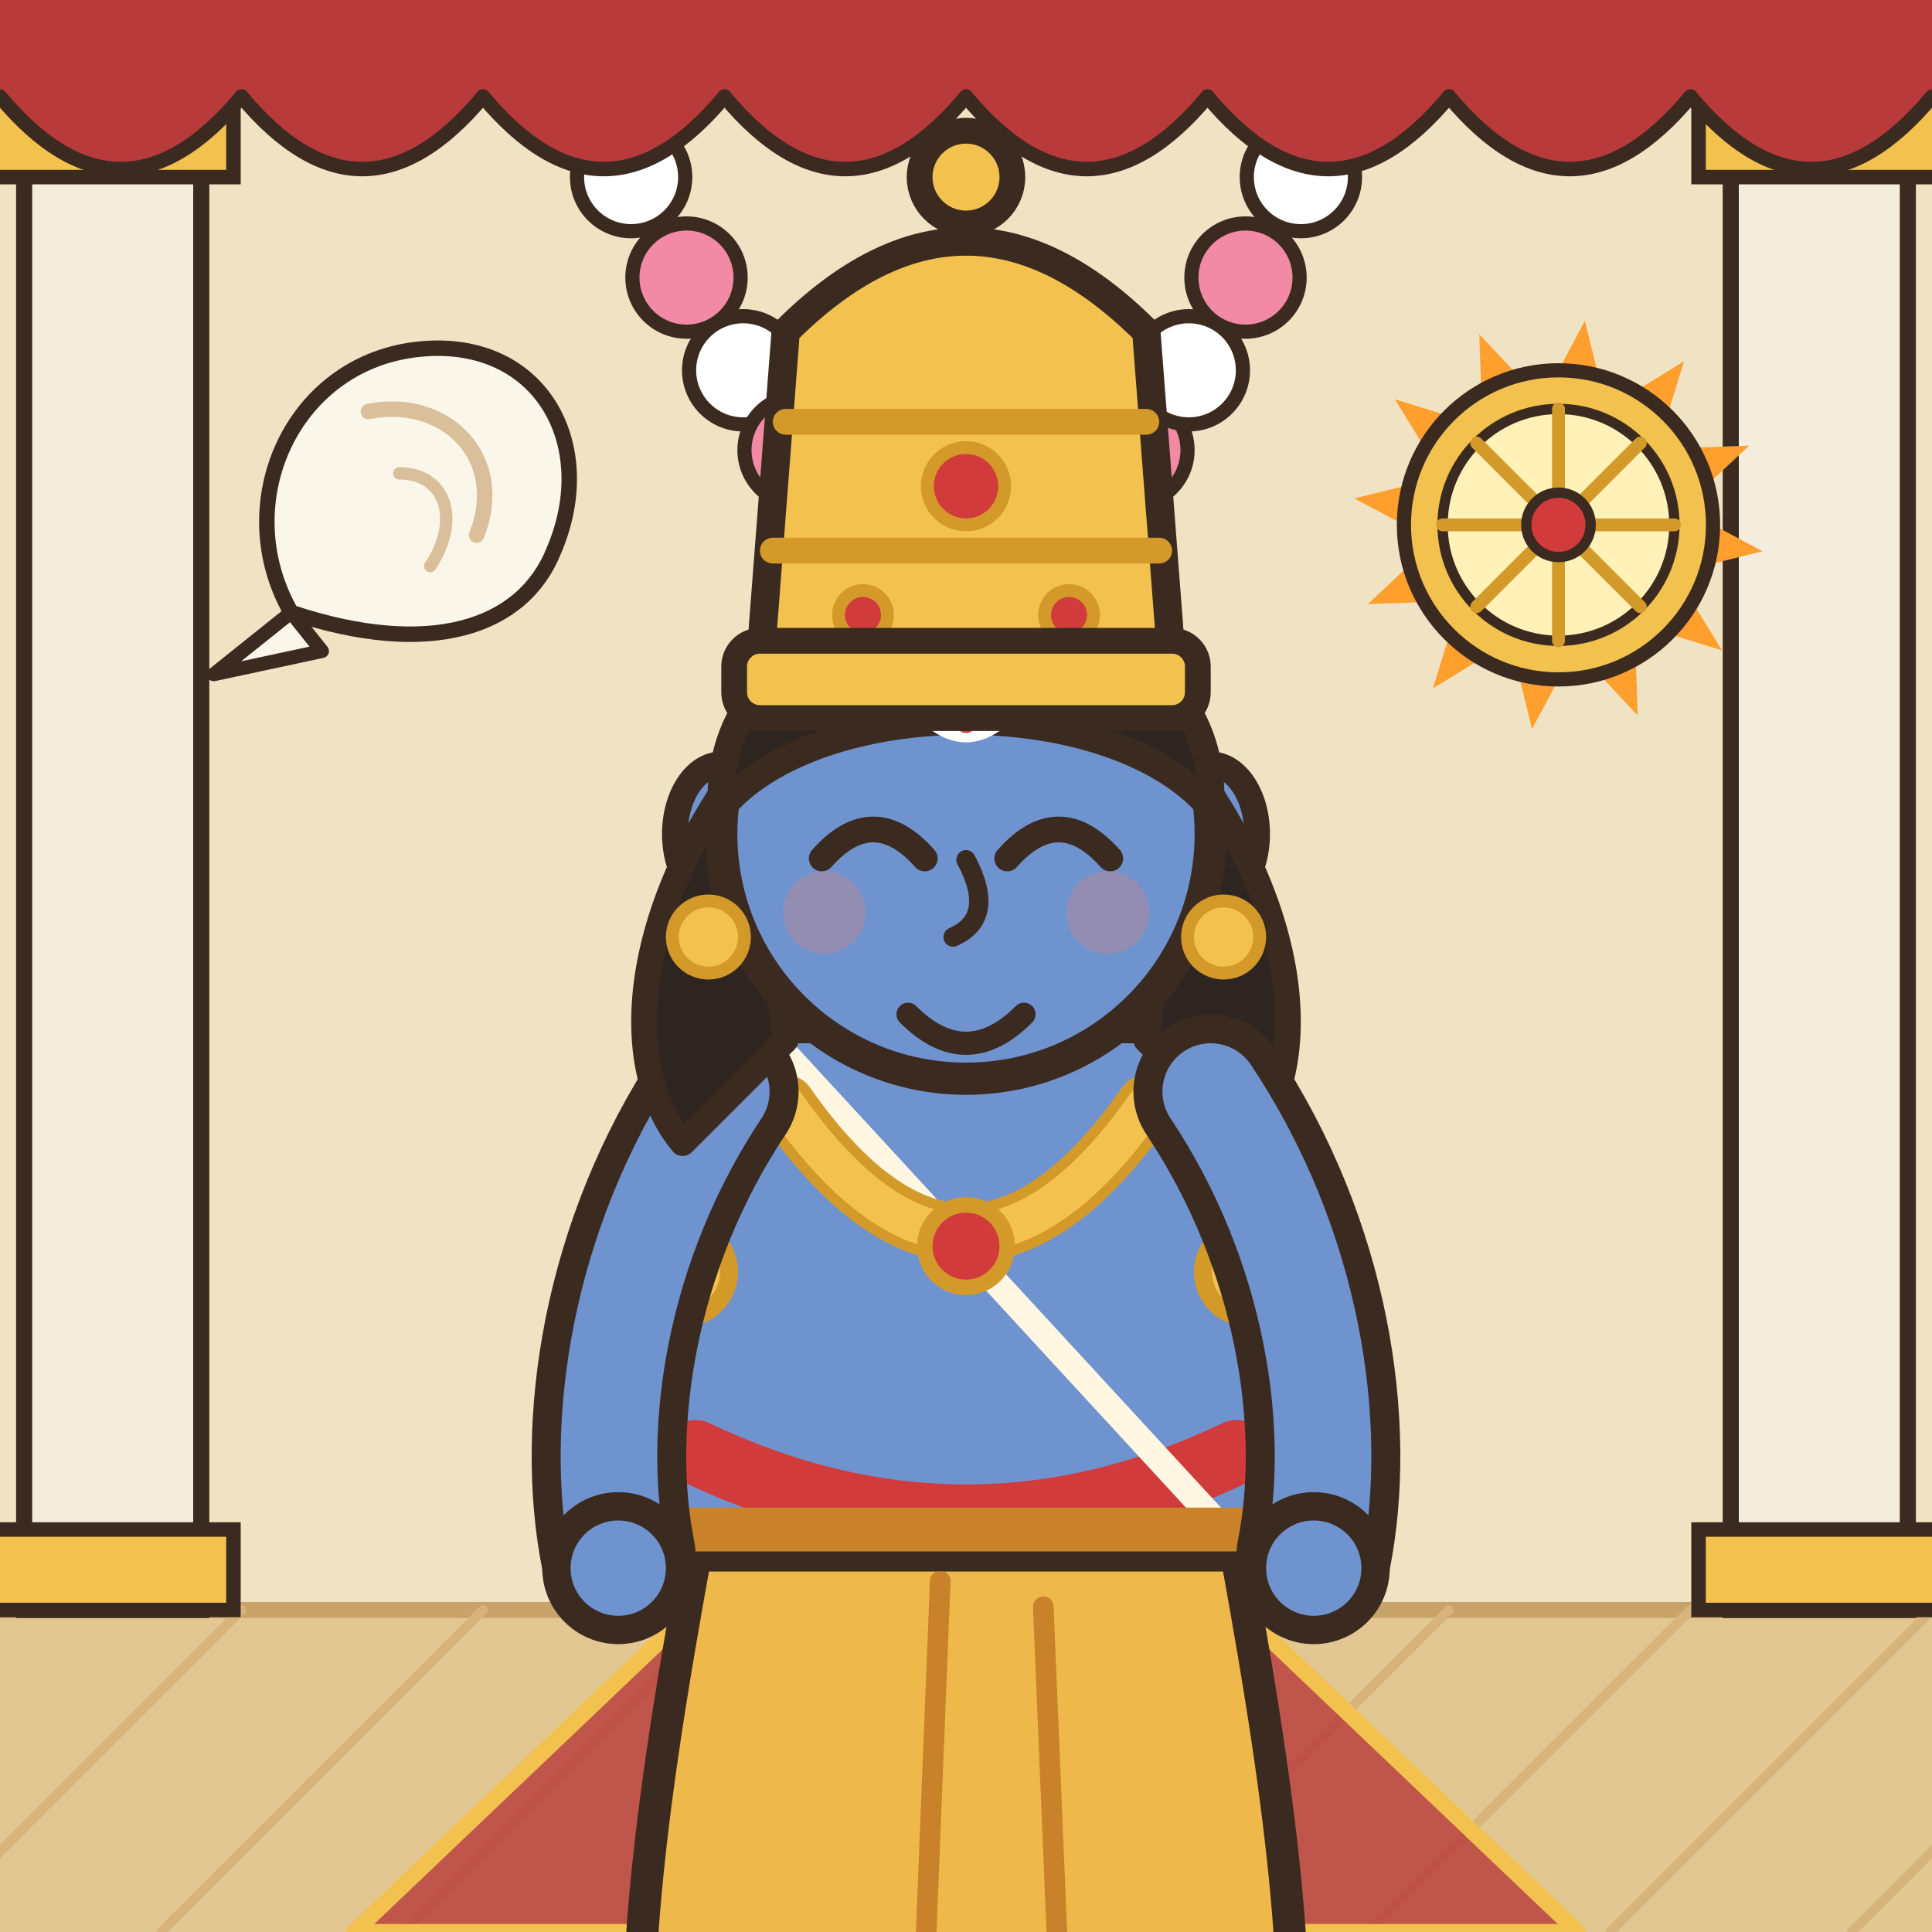
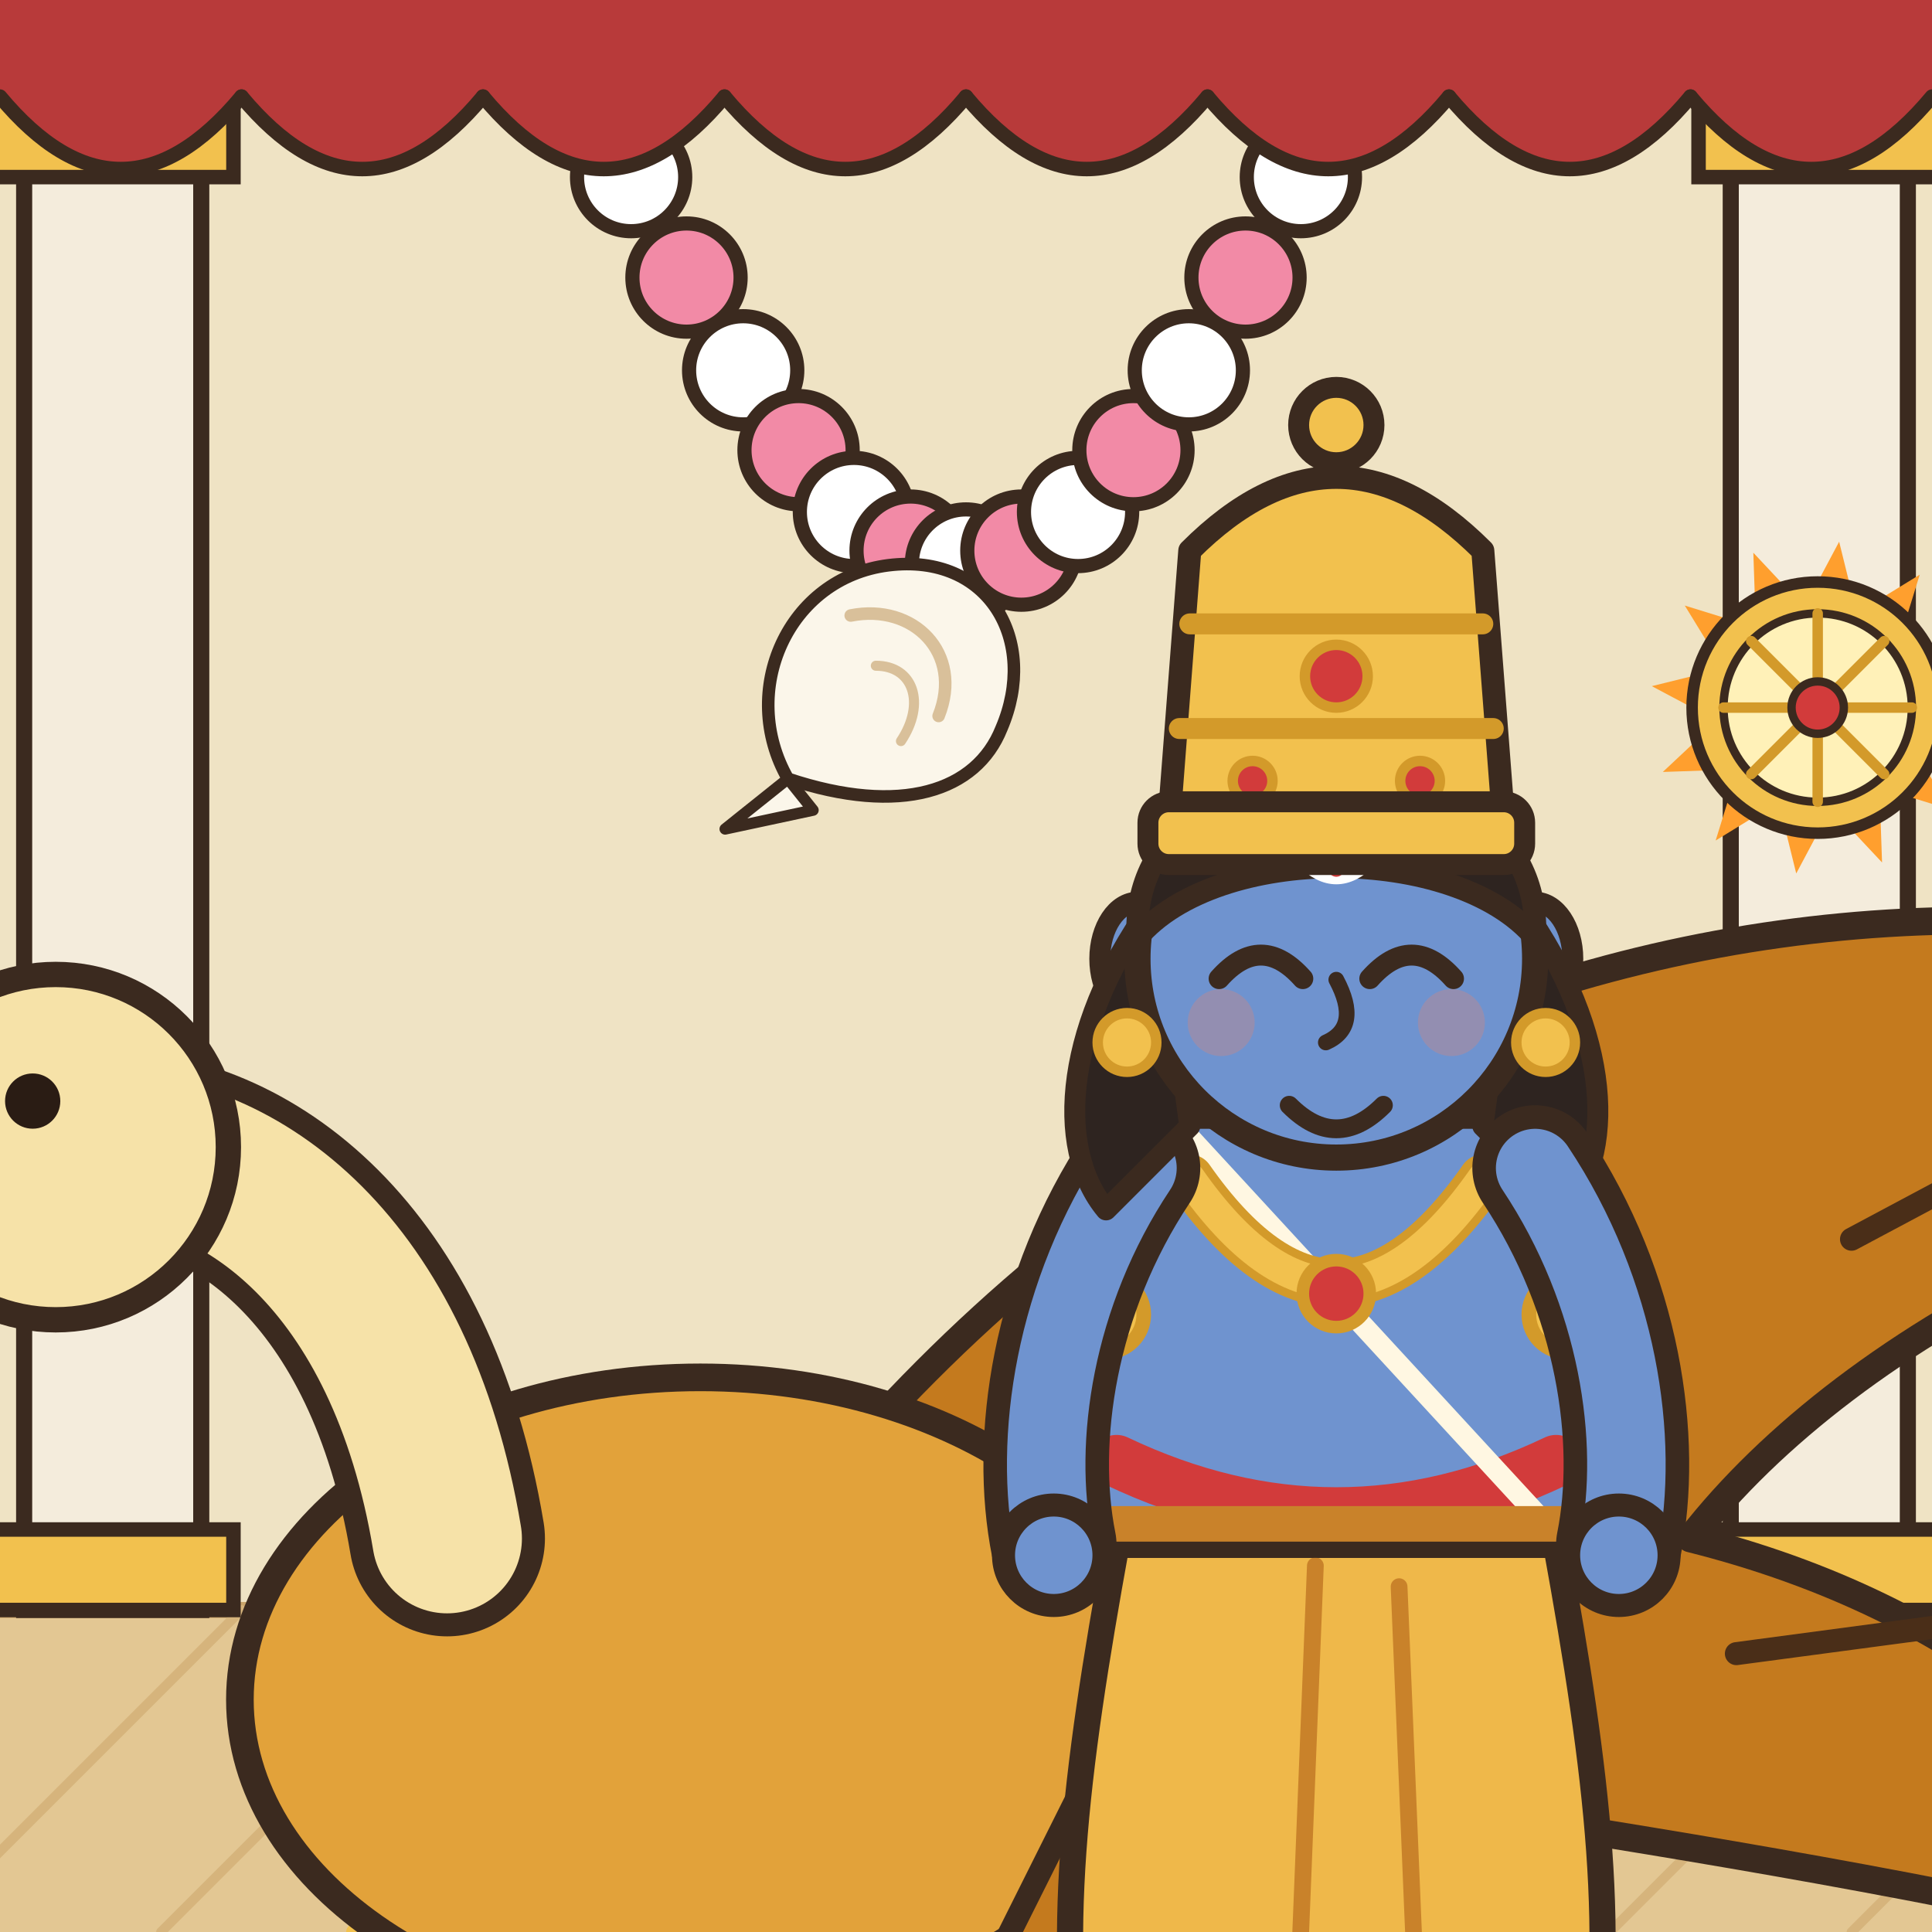
<svg xmlns="http://www.w3.org/2000/svg" viewBox="0 0 240 240" width="240" height="240" role="img">
  <defs>
    <linearGradient id="sky" x1="0" y1="0" x2="0" y2="1">
      <stop offset="0" stop-color="#f6e3c0" />
      <stop offset=".6" stop-color="#f9ecd6" />
      <stop offset="1" stop-color="#f9ecd6" />
    </linearGradient>
    <linearGradient id="water" x1="0" y1="0" x2="0" y2="1">
      <stop offset="0" stop-color="#86cde3" />
      <stop offset="1" stop-color="#5cb0cf" />
    </linearGradient>
    <radialGradient id="glow" cx=".5" cy=".5" r=".5">
      <stop offset="0" stop-color="#fffbe6" />
      <stop offset="1" stop-color="#ffe9a8" stop-opacity="0" />
    </radialGradient>
  </defs>
  <rect x="0" y="0" width="240" height="200" rx="0" fill="#efe3c4" stroke="none" stroke-width="0" />
  <rect x="0" y="200" width="240" height="40" rx="0" fill="#e3c793" stroke="none" stroke-width="0" />
  <path d="M0,200 L240,200" fill="none" stroke="#c9a46a" stroke-width="2" stroke-linejoin="round" stroke-linecap="round" />
  <path d="M0,200 L-40,240" fill="none" stroke="#d6b47c" stroke-width="1.2" stroke-linejoin="round" stroke-linecap="round" />
  <path d="M30,200 L-10,240" fill="none" stroke="#d6b47c" stroke-width="1.2" stroke-linejoin="round" stroke-linecap="round" />
  <path d="M60,200 L20,240" fill="none" stroke="#d6b47c" stroke-width="1.2" stroke-linejoin="round" stroke-linecap="round" />
  <path d="M90,200 L50,240" fill="none" stroke="#d6b47c" stroke-width="1.2" stroke-linejoin="round" stroke-linecap="round" />
  <path d="M120,200 L80,240" fill="none" stroke="#d6b47c" stroke-width="1.2" stroke-linejoin="round" stroke-linecap="round" />
  <path d="M150,200 L110,240" fill="none" stroke="#d6b47c" stroke-width="1.2" stroke-linejoin="round" stroke-linecap="round" />
  <path d="M180,200 L140,240" fill="none" stroke="#d6b47c" stroke-width="1.2" stroke-linejoin="round" stroke-linecap="round" />
  <path d="M210,200 L170,240" fill="none" stroke="#d6b47c" stroke-width="1.2" stroke-linejoin="round" stroke-linecap="round" />
  <path d="M240,200 L200,240" fill="none" stroke="#d6b47c" stroke-width="1.2" stroke-linejoin="round" stroke-linecap="round" />
  <path d="M270,200 L230,240" fill="none" stroke="#d6b47c" stroke-width="1.2" stroke-linejoin="round" stroke-linecap="round" />
  <path d="M86,200 L154,200 L196,240 L44,240 Z" fill="#b83a3a" stroke="none" stroke-width="2.5" stroke-linejoin="round" stroke-linecap="round" opacity="0.8" />
  <path d="M86,200 L154,200 L196,240 L44,240 Z" fill="none" stroke="#f2c14e" stroke-width="2" stroke-linejoin="round" stroke-linecap="round" />
  <g transform="translate(120,22) scale(1.6,1.6)">
    <circle cx="-26.0" cy="0.0" r="4.2" fill="#ffffff" stroke="#3b2a1f" stroke-width="1.1" />
    <circle cx="-21.7" cy="7.8" r="4.2" fill="#f28aa6" stroke="#3b2a1f" stroke-width="1.1" />
    <circle cx="-17.3" cy="15.0" r="4.2" fill="#ffffff" stroke="#3b2a1f" stroke-width="1.1" />
    <circle cx="-13.0" cy="21.2" r="4.2" fill="#f28aa6" stroke="#3b2a1f" stroke-width="1.1" />
    <circle cx="-8.7" cy="26.0" r="4.2" fill="#ffffff" stroke="#3b2a1f" stroke-width="1.1" />
    <circle cx="-4.3" cy="29.0" r="4.2" fill="#f28aa6" stroke="#3b2a1f" stroke-width="1.1" />
    <circle cx="0.0" cy="30.0" r="4.2" fill="#ffffff" stroke="#3b2a1f" stroke-width="1.1" />
    <circle cx="4.3" cy="29.0" r="4.2" fill="#f28aa6" stroke="#3b2a1f" stroke-width="1.1" />
    <circle cx="8.7" cy="26.0" r="4.2" fill="#ffffff" stroke="#3b2a1f" stroke-width="1.1" />
    <circle cx="13.0" cy="21.2" r="4.2" fill="#f28aa6" stroke="#3b2a1f" stroke-width="1.1" />
    <circle cx="17.3" cy="15.0" r="4.2" fill="#ffffff" stroke="#3b2a1f" stroke-width="1.1" />
    <circle cx="21.7" cy="7.8" r="4.2" fill="#f28aa6" stroke="#3b2a1f" stroke-width="1.1" />
    <circle cx="26.0" cy="3.7e-15" r="4.2" fill="#ffffff" stroke="#3b2a1f" stroke-width="1.1" />
  </g>
  <rect x="3" y="18" width="22" height="182" rx="0" fill="#f4ecdc" stroke="#3b2a1f" stroke-width="2" />
  <rect x="-1" y="12" width="30" height="10" rx="0" fill="#f2c14e" stroke="#3b2a1f" stroke-width="1.8" />
  <rect x="-1" y="190" width="30" height="10" rx="0" fill="#f2c14e" stroke="#3b2a1f" stroke-width="1.8" />
  <rect x="215" y="18" width="22" height="182" rx="0" fill="#f4ecdc" stroke="#3b2a1f" stroke-width="2" />
  <rect x="211" y="12" width="30" height="10" rx="0" fill="#f2c14e" stroke="#3b2a1f" stroke-width="1.8" />
  <rect x="211" y="190" width="30" height="10" rx="0" fill="#f2c14e" stroke="#3b2a1f" stroke-width="1.8" />
  <rect x="0" y="0" width="240" height="12" rx="0" fill="#b83a3a" stroke="none" stroke-width="0" />
  <path d="M0,12 Q15,30 30,12" fill="#b83a3a" stroke="#3b2a1f" stroke-width="1.8" stroke-linejoin="round" stroke-linecap="round" />
  <path d="M30,12 Q45,30 60,12" fill="#b83a3a" stroke="#3b2a1f" stroke-width="1.8" stroke-linejoin="round" stroke-linecap="round" />
  <path d="M60,12 Q75,30 90,12" fill="#b83a3a" stroke="#3b2a1f" stroke-width="1.8" stroke-linejoin="round" stroke-linecap="round" />
  <path d="M90,12 Q105,30 120,12" fill="#b83a3a" stroke="#3b2a1f" stroke-width="1.8" stroke-linejoin="round" stroke-linecap="round" />
  <path d="M120,12 Q135,30 150,12" fill="#b83a3a" stroke="#3b2a1f" stroke-width="1.8" stroke-linejoin="round" stroke-linecap="round" />
  <path d="M150,12 Q165,30 180,12" fill="#b83a3a" stroke="#3b2a1f" stroke-width="1.8" stroke-linejoin="round" stroke-linecap="round" />
  <path d="M180,12 Q195,30 210,12" fill="#b83a3a" stroke="#3b2a1f" stroke-width="1.8" stroke-linejoin="round" stroke-linecap="round" />
  <path d="M210,12 Q225,30 240,12" fill="#b83a3a" stroke="#3b2a1f" stroke-width="1.8" stroke-linejoin="round" stroke-linecap="round" />
-   <g transform="translate(120,308.4) scale(1.6,1.6)">
+   <g transform="translate(74,285.5) scale(-1.3,1.3)">
+     <g transform="translate(-10,0) scale(1.1,1.1)">
+       <g transform="translate(0,0) scale(1,1)">
+         <path d="M-10,-70 C-60,-130 -130,-128 -170,-104 C-130,-100 -100,-84 -86,-66 C-110,-60 -126,-46 -132,-30 C-90,-40 -50,-44 -20,-50 Z" fill="#c47a1e" stroke="#3b2a1f" stroke-width="2.4" stroke-linejoin="round" stroke-linecap="round" />
+         <path d="M-130,-108 L-100,-92 M-120,-60 L-90,-56" fill="none" stroke="#4a2e18" stroke-width="2" stroke-linejoin="round" stroke-linecap="round" />
+         <ellipse cx="0" cy="-52" rx="40" ry="28" fill="#e2a23a" stroke="#3b2a1f" stroke-width="2.4" />
+         <path d="M-34,-46 C-60,-40 -78,-26 -84,-12 C-60,-20 -42,-26 -26,-30 Z" fill="#c47a1e" stroke="#3b2a1f" stroke-width="2" stroke-linejoin="round" stroke-linecap="round" />
+         <path d="M22,-66 C26,-90 40,-100 52,-100" fill="none" stroke="#3b2a1f" stroke-width="17" stroke-linejoin="round" stroke-linecap="round" />
+         <path d="M22,-66 C26,-90 40,-100 52,-100" fill="none" stroke="#f6e2a8" stroke-width="13" stroke-linejoin="round" stroke-linecap="round" />
+         <circle cx="56" cy="-100" r="15" fill="#f6e2a8" stroke="#3b2a1f" stroke-width="2.2" />
+         <path d="M68,-104 C82,-102 84,-90 74,-88 L68,-94 Z" fill="#e2b23a" stroke="#3b2a1f" stroke-width="1.8" stroke-linejoin="round" stroke-linecap="round" />
+         <circle cx="58" cy="-104" r="2.4" fill="#2a1c14" stroke="none" stroke-width="2.5" />
+         <path d="M-6,-26 L-10,0 M8,-26 L12,0 M-16,0 L-4,0 M4,0 L18,0" fill="none" stroke="#d2a23a" stroke-width="3.4" stroke-linejoin="round" stroke-linecap="round" />
+       </g>
+     </g>
+   </g>
+   <g transform="translate(166,285.5) scale(1.3,1.3)">
    <path d="M-17.0,-128 C-25.0,-88 -19.0,-58 -13.0,-38 L-5.0,-40 C-9.0,-68 -11.0,-98 -9.0,-128 Z" fill="#2e2420" stroke="#3b2a1f" stroke-width="2.2" stroke-linejoin="round" stroke-linecap="round" />
    <ellipse cx="-10" cy="-3" rx="9" ry="4" fill="#6f93cf" stroke="#3b2a1f" stroke-width="2" />
    <ellipse cx="10" cy="-3" rx="9" ry="4" fill="#6f93cf" stroke="#3b2a1f" stroke-width="2" />
    <path d="M-9,-20 L-10,-6" fill="none" stroke="#3b2a1f" stroke-width="12.5" stroke-linejoin="round" stroke-linecap="round" />
    <path d="M-9,-20 L-10,-6" fill="none" stroke="#6f93cf" stroke-width="8" stroke-linejoin="round" stroke-linecap="round" />
    <path d="M9,-20 L10,-6" fill="none" stroke="#3b2a1f" stroke-width="12.5" stroke-linejoin="round" stroke-linecap="round" />
    <path d="M9,-20 L10,-6" fill="none" stroke="#6f93cf" stroke-width="8" stroke-linejoin="round" stroke-linecap="round" />
    <path d="M-21,-72 C-25,-50 -27,-34 -24,-18 L24,-18 C27,-34 25,-50 21,-72 Z" fill="#efb84a" stroke="#3b2a1f" stroke-width="2.5" stroke-linejoin="round" stroke-linecap="round" />
    <path d="M-2,-70 L-4,-20 M6,-68 L8,-20" fill="none" stroke="#c9822a" stroke-width="1.6" stroke-linejoin="round" stroke-linecap="round" />
    <path d="M-24,-19 L24,-19" fill="none" stroke="#f2c14e" stroke-width="3" stroke-linejoin="round" stroke-linecap="round" />
    <g transform="translate(0,0) scale(1,1)">
      <path d="M-20,-113 C-25,-100 -25,-84 -23,-72 L23,-72 C25,-84 25,-100 20,-113 Z" fill="#6f93cf" stroke="#3b2a1f" stroke-width="2.5" stroke-linejoin="round" stroke-linecap="round" />
      <path d="M-21,-80 Q0,-70 21,-80" fill="none" stroke="#d23b3b" stroke-width="5" stroke-linejoin="round" stroke-linecap="round" />
      <path d="M-15,-112 L20,-74" fill="none" stroke="#fff7e2" stroke-width="2" stroke-linejoin="round" stroke-linecap="round" />
      <path d="M-23,-74 L23,-74" fill="none" stroke="#c9822a" stroke-width="3.4" stroke-linejoin="round" stroke-linecap="round" />
      <path d="M-14,-107 Q0,-87 14,-107" fill="none" stroke="#d39a2a" stroke-width="4.6" stroke-linejoin="round" stroke-linecap="round" />
      <path d="M-14,-107 Q0,-87 14,-107" fill="none" stroke="#f2c14e" stroke-width="3" stroke-linejoin="round" stroke-linecap="round" />
      <circle cx="0" cy="-96" r="3.2" fill="#d23b3b" stroke="#d39a2a" stroke-width="1.2" />
      <circle cx="-22" cy="-94" r="3.6" fill="#f2c14e" stroke="#d39a2a" stroke-width="1.4" />
      <circle cx="22" cy="-94" r="3.6" fill="#f2c14e" stroke="#d39a2a" stroke-width="1.4" />
      <path d="M-19,-108 C-27,-96 -29,-82 -27,-72" fill="none" stroke="#3b2a1f" stroke-width="12.0" stroke-linejoin="round" stroke-linecap="round" />
      <path d="M-19,-108 C-27,-96 -29,-82 -27,-72" fill="none" stroke="#6f93cf" stroke-width="7.5" stroke-linejoin="round" stroke-linecap="round" />
      <circle cx="-27" cy="-71" r="4.8" fill="#6f93cf" stroke="#3b2a1f" stroke-width="2.2" />
      <ellipse cx="-19.0" cy="-128" rx="3.6" ry="5.4" fill="#6f93cf" stroke="#3b2a1f" stroke-width="2" />
      <ellipse cx="19.0" cy="-128" rx="3.6" ry="5.4" fill="#6f93cf" stroke="#3b2a1f" stroke-width="2" />
      <path d="M-17.0,-134 C-26.0,-122 -27.0,-110 -22.0,-104 L-14.0,-112 Z" fill="#2e2420" stroke="#3b2a1f" stroke-width="2" stroke-linejoin="round" stroke-linecap="round" />
      <path d="M17.0,-134 C26.0,-122 27.0,-110 22.0,-104 L14.0,-112 Z" fill="#2e2420" stroke="#3b2a1f" stroke-width="2" stroke-linejoin="round" stroke-linecap="round" />
      <circle cx="0" cy="-128" r="19.0" fill="#6f93cf" stroke="#3b2a1f" stroke-width="2.5" />
      <path d="M-19.0,-130 C-20.0,-151.0 20.0,-151.0 19.0,-130 C11.4,-139 -11.4,-139 -19.0,-130 Z" fill="#2e2420" stroke="#3b2a1f" stroke-width="2.1" stroke-linejoin="round" stroke-linecap="round" />
      <path d="M-11.2,-126.1 Q-7.2,-130.6 -3.2,-126.1" fill="none" stroke="#3b2a1f" stroke-width="2" stroke-linejoin="round" stroke-linecap="round" />
      <path d="M3.2,-126.1 Q7.2,-130.6 11.2,-126.1" fill="none" stroke="#3b2a1f" stroke-width="2" stroke-linejoin="round" stroke-linecap="round" />
      <path d="M0,-126 Q2.4,-121.5 -1,-120" fill="none" stroke="#3b2a1f" stroke-width="1.5" stroke-linejoin="round" stroke-linecap="round" />
      <circle cx="-11.0" cy="-121.9" r="3.2" fill="#e8846c" stroke="none" stroke-width="2.5" opacity="0.3" />
      <circle cx="11.0" cy="-121.9" r="3.2" fill="#e8846c" stroke="none" stroke-width="2.5" opacity="0.3" />
      <path d="M-4.5,-114 Q0,-109.5 4.5,-114" fill="none" stroke="#3b2a1f" stroke-width="1.8" stroke-linejoin="round" stroke-linecap="round" />
      <g transform="translate(0,-136.6) scale(0.9,0.9)">
        <path d="M-3.4,-1 L-2.4,-9 M3.4,-1 L2.4,-9 M-3.4,-1 Q0,2.4 3.4,-1" fill="none" stroke="#ffffff" stroke-width="1.9" stroke-linejoin="round" stroke-linecap="round" />
        <path d="M0,0 L0,-9" fill="none" stroke="#d23b3b" stroke-width="1.7" stroke-linejoin="round" stroke-linecap="round" />
      </g>
      <circle cx="-20.0" cy="-120" r="2.8" fill="#f2c14e" stroke="#d39a2a" stroke-width="1" />
      <circle cx="20.0" cy="-120" r="2.8" fill="#f2c14e" stroke="#d39a2a" stroke-width="1" />
      <path d="M-16,-141 L-14,-167 Q0,-181 14,-167 L16,-141 Z" fill="#f2c14e" stroke="#3b2a1f" stroke-width="2.2" stroke-linejoin="round" stroke-linecap="round" />
      <path d="M-15,-150 L15,-150 M-14,-160 L14,-160" fill="none" stroke="#d39a2a" stroke-width="2" stroke-linejoin="round" stroke-linecap="round" />
      <circle cx="0" cy="-179" r="3.6" fill="#f2c14e" stroke="#3b2a1f" stroke-width="2" />
      <circle cx="0" cy="-155" r="3" fill="#d23b3b" stroke="#d39a2a" stroke-width="1" />
      <circle cx="-8" cy="-145" r="1.9" fill="#d23b3b" stroke="#d39a2a" stroke-width="1" />
      <circle cx="8" cy="-145" r="1.9" fill="#d23b3b" stroke="#d39a2a" stroke-width="1" />
      <rect x="-18" y="-143" width="36" height="6" rx="2" fill="#f2c14e" stroke="#3b2a1f" stroke-width="2" />
      <path d="M19,-108 C27,-96 29,-82 27,-72" fill="none" stroke="#3b2a1f" stroke-width="12.0" stroke-linejoin="round" stroke-linecap="round" />
      <path d="M19,-108 C27,-96 29,-82 27,-72" fill="none" stroke="#6f93cf" stroke-width="7.5" stroke-linejoin="round" stroke-linecap="round" />
      <circle cx="27" cy="-71" r="4.8" fill="#6f93cf" stroke="#3b2a1f" stroke-width="2.2" />
    </g>
    <g transform="translate(-44,-150) scale(1,1)">
      <g transform="translate(0,0) scale(0.6,0.6)">
        <path d="M-14,8 C-22,-6 -14,-24 2,-26 C18,-28 26,-14 20,0 C16,10 4,14 -14,8 Z" fill="#fbf6ea" stroke="#3b2a1f" stroke-width="2" stroke-linejoin="round" stroke-linecap="round" />
        <path d="M-14,8 L-24,16 L-10,13 Z" fill="#fbf6ea" stroke="#3b2a1f" stroke-width="1.8" stroke-linejoin="round" stroke-linecap="round" />
        <path d="M-4,-18 C6,-20 14,-12 10,-2" fill="none" stroke="#d9c09a" stroke-width="2" stroke-linejoin="round" stroke-linecap="round" />
        <path d="M0,-10 C6,-10 8,-4 4,2" fill="none" stroke="#d9c09a" stroke-width="1.6" stroke-linejoin="round" stroke-linecap="round" />
      </g>
    </g>
    <g transform="translate(46,-152) scale(1,1)">
      <g transform="translate(0,0) scale(0.5,0.5)">
        <path d="M24.0,0.0 L31.7,4.1 L23.2,6.2 Z" fill="#ff9f2e" stroke="none" stroke-width="2.5" stroke-linejoin="round" stroke-linecap="round" />
        <path d="M20.8,12.0 L25.4,19.5 L17.0,16.9 Z" fill="#ff9f2e" stroke="none" stroke-width="2.5" stroke-linejoin="round" stroke-linecap="round" />
        <path d="M12.0,20.8 L12.3,29.6 L6.3,23.2 Z" fill="#ff9f2e" stroke="none" stroke-width="2.5" stroke-linejoin="round" stroke-linecap="round" />
        <path d="M0.0,24.0 L-4.1,31.7 L-6.2,23.2 Z" fill="#ff9f2e" stroke="none" stroke-width="2.5" stroke-linejoin="round" stroke-linecap="round" />
        <path d="M-12.0,20.8 L-19.5,25.4 L-16.9,17.0 Z" fill="#ff9f2e" stroke="none" stroke-width="2.5" stroke-linejoin="round" stroke-linecap="round" />
        <path d="M-20.8,12.0 L-29.6,12.3 L-23.2,6.3 Z" fill="#ff9f2e" stroke="none" stroke-width="2.5" stroke-linejoin="round" stroke-linecap="round" />
        <path d="M-24.0,0.0 L-31.7,-4.1 L-23.2,-6.2 Z" fill="#ff9f2e" stroke="none" stroke-width="2.5" stroke-linejoin="round" stroke-linecap="round" />
        <path d="M-20.8,-12.0 L-25.4,-19.5 L-17.0,-16.9 Z" fill="#ff9f2e" stroke="none" stroke-width="2.5" stroke-linejoin="round" stroke-linecap="round" />
        <path d="M-12.0,-20.8 L-12.3,-29.6 L-6.3,-23.2 Z" fill="#ff9f2e" stroke="none" stroke-width="2.5" stroke-linejoin="round" stroke-linecap="round" />
        <path d="M-0.0,-24.0 L4.1,-31.7 L6.2,-23.2 Z" fill="#ff9f2e" stroke="none" stroke-width="2.5" stroke-linejoin="round" stroke-linecap="round" />
        <path d="M12.0,-20.8 L19.5,-25.4 L16.9,-17.0 Z" fill="#ff9f2e" stroke="none" stroke-width="2.5" stroke-linejoin="round" stroke-linecap="round" />
        <path d="M20.8,-12.0 L29.6,-12.3 L23.2,-6.3 Z" fill="#ff9f2e" stroke="none" stroke-width="2.5" stroke-linejoin="round" stroke-linecap="round" />
        <circle cx="0" cy="0" r="24" fill="#f2c14e" stroke="#3b2a1f" stroke-width="2.2" />
        <circle cx="0" cy="0" r="18" fill="#fff1b8" stroke="#3b2a1f" stroke-width="1.6" />
        <path d="M0,0 L18.0,0.0" fill="none" stroke="#d39a2a" stroke-width="2" stroke-linejoin="round" stroke-linecap="round" />
        <path d="M0,0 L12.7,12.7" fill="none" stroke="#d39a2a" stroke-width="2" stroke-linejoin="round" stroke-linecap="round" />
        <path d="M0,0 L0.0,18.0" fill="none" stroke="#d39a2a" stroke-width="2" stroke-linejoin="round" stroke-linecap="round" />
        <path d="M0,0 L-12.7,12.7" fill="none" stroke="#d39a2a" stroke-width="2" stroke-linejoin="round" stroke-linecap="round" />
        <path d="M0,0 L-18.0,0.0" fill="none" stroke="#d39a2a" stroke-width="2" stroke-linejoin="round" stroke-linecap="round" />
        <path d="M0,0 L-12.7,-12.7" fill="none" stroke="#d39a2a" stroke-width="2" stroke-linejoin="round" stroke-linecap="round" />
        <path d="M0,0 L-0.0,-18.0" fill="none" stroke="#d39a2a" stroke-width="2" stroke-linejoin="round" stroke-linecap="round" />
        <path d="M0,0 L12.7,-12.7" fill="none" stroke="#d39a2a" stroke-width="2" stroke-linejoin="round" stroke-linecap="round" />
        <circle cx="0" cy="0" r="5" fill="#d23b3b" stroke="#3b2a1f" stroke-width="1.6" />
      </g>
    </g>
  </g>
</svg>
